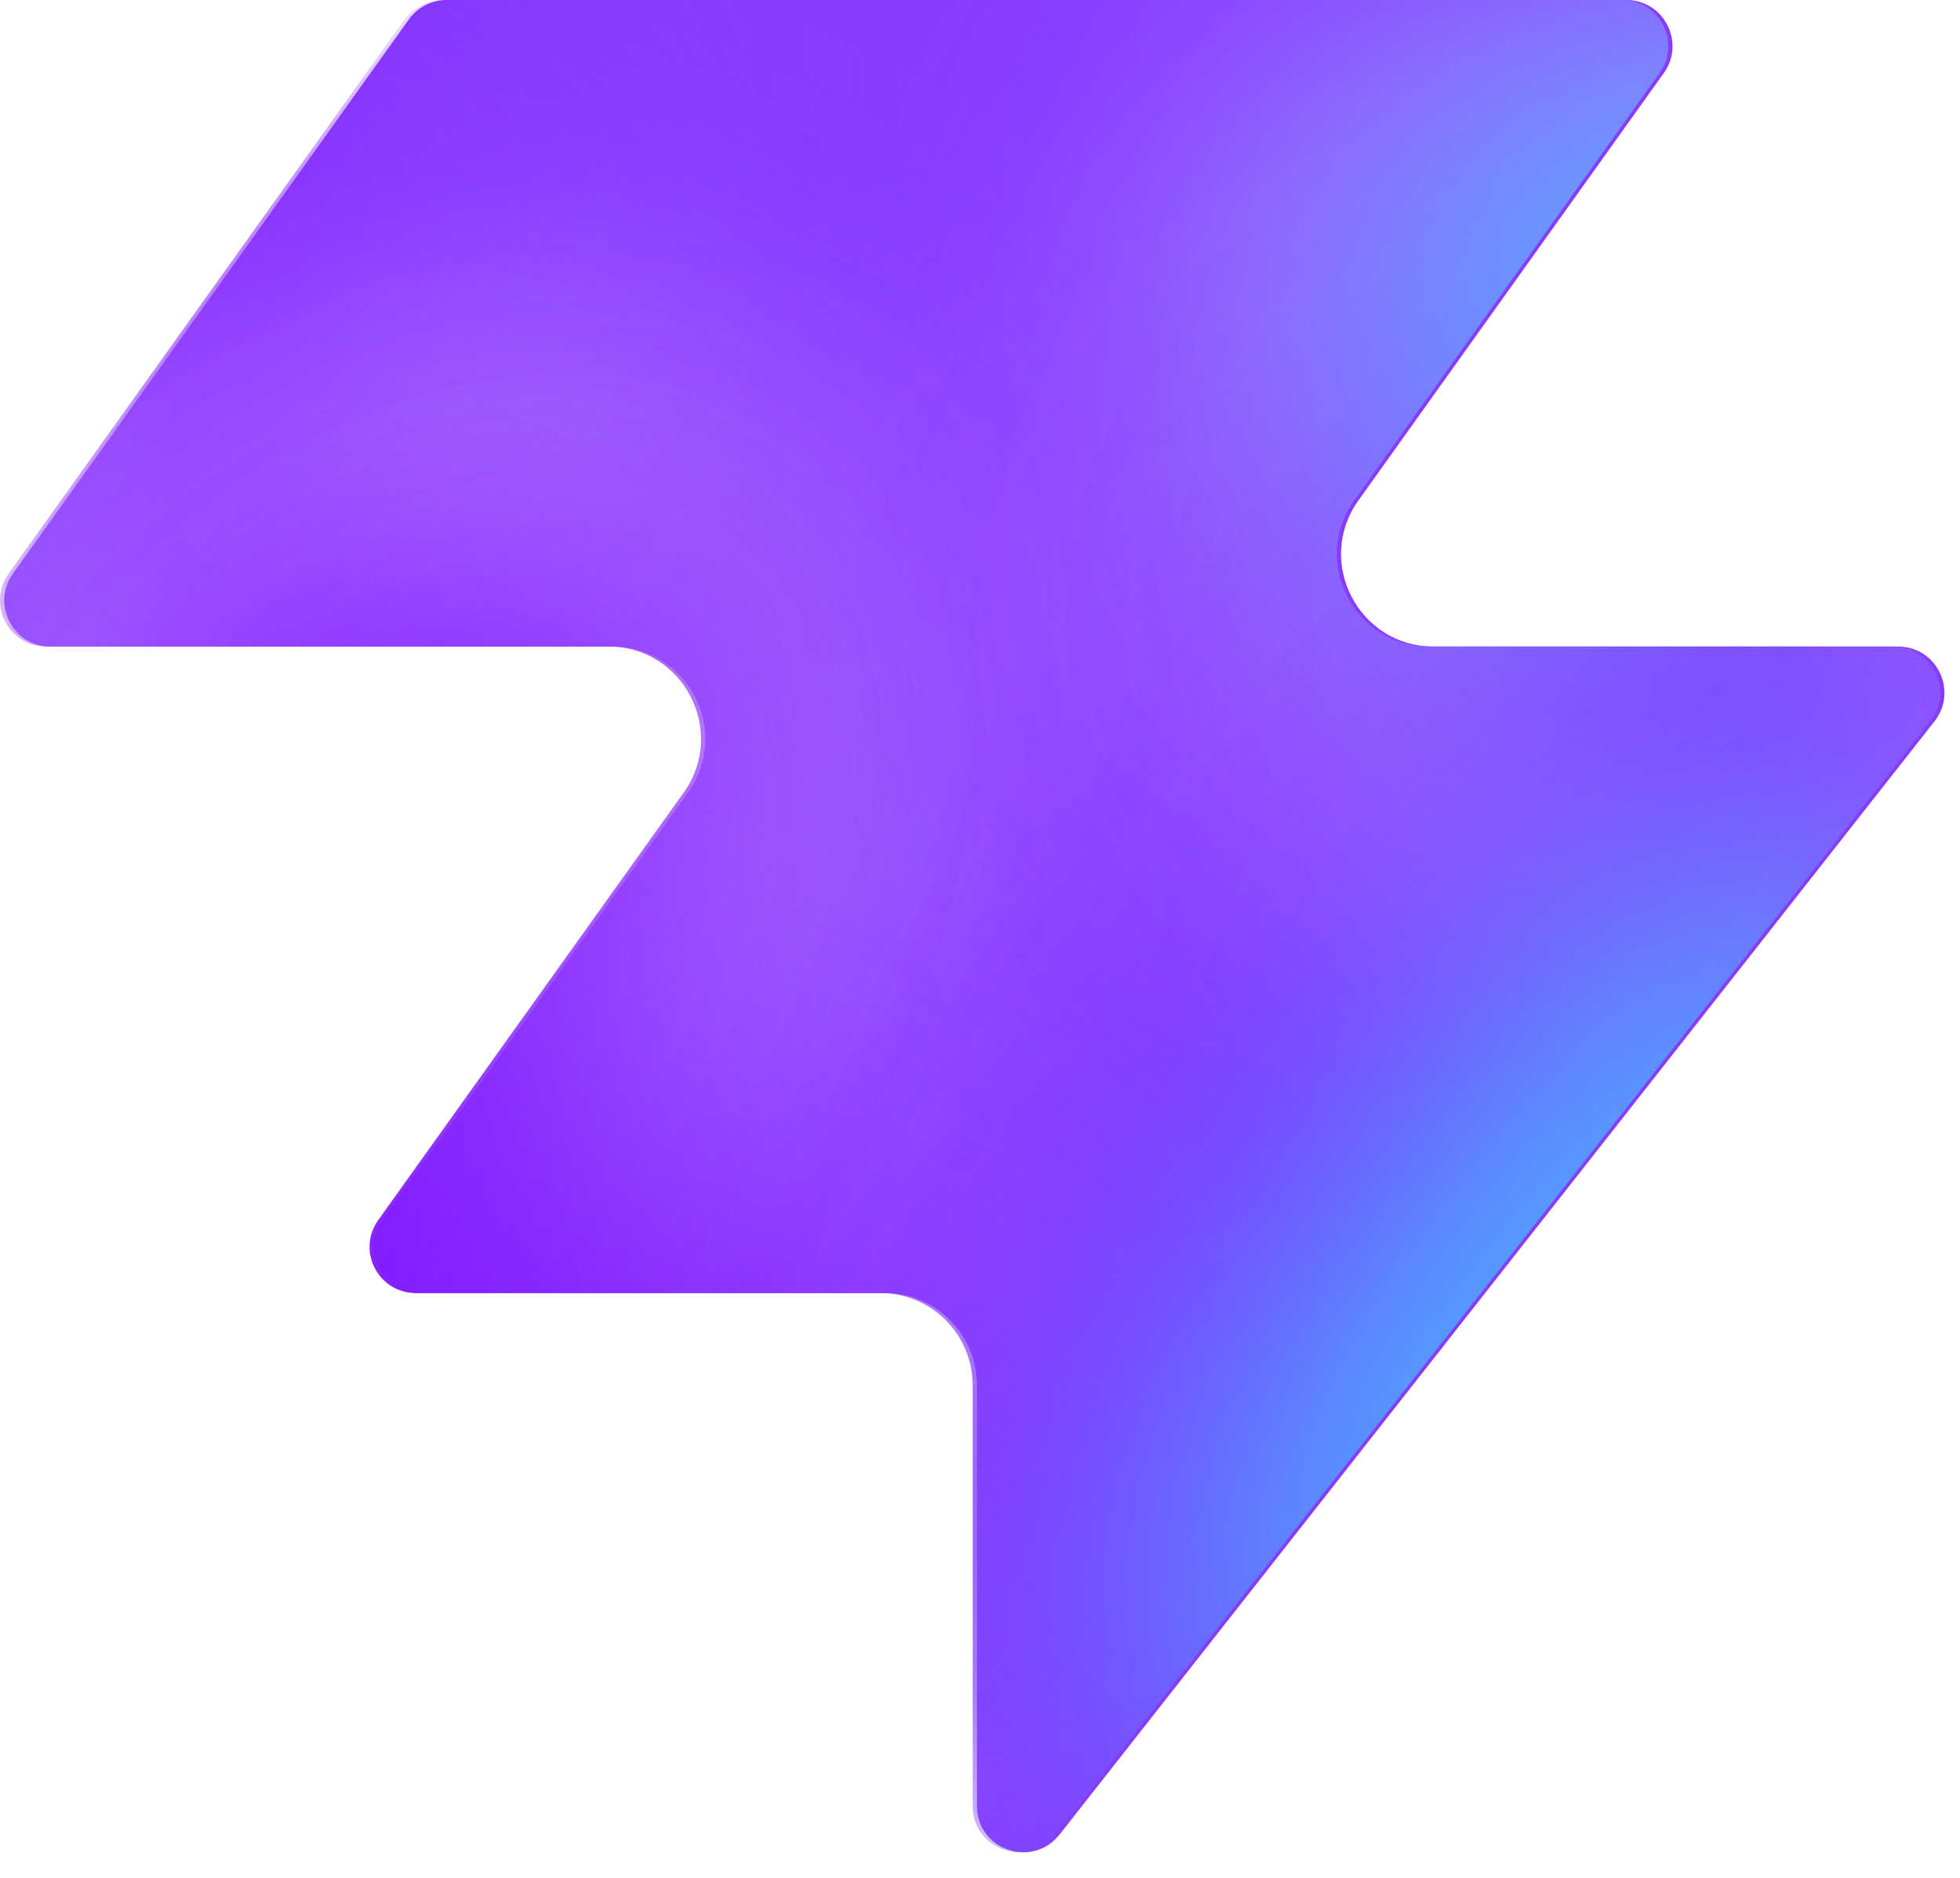
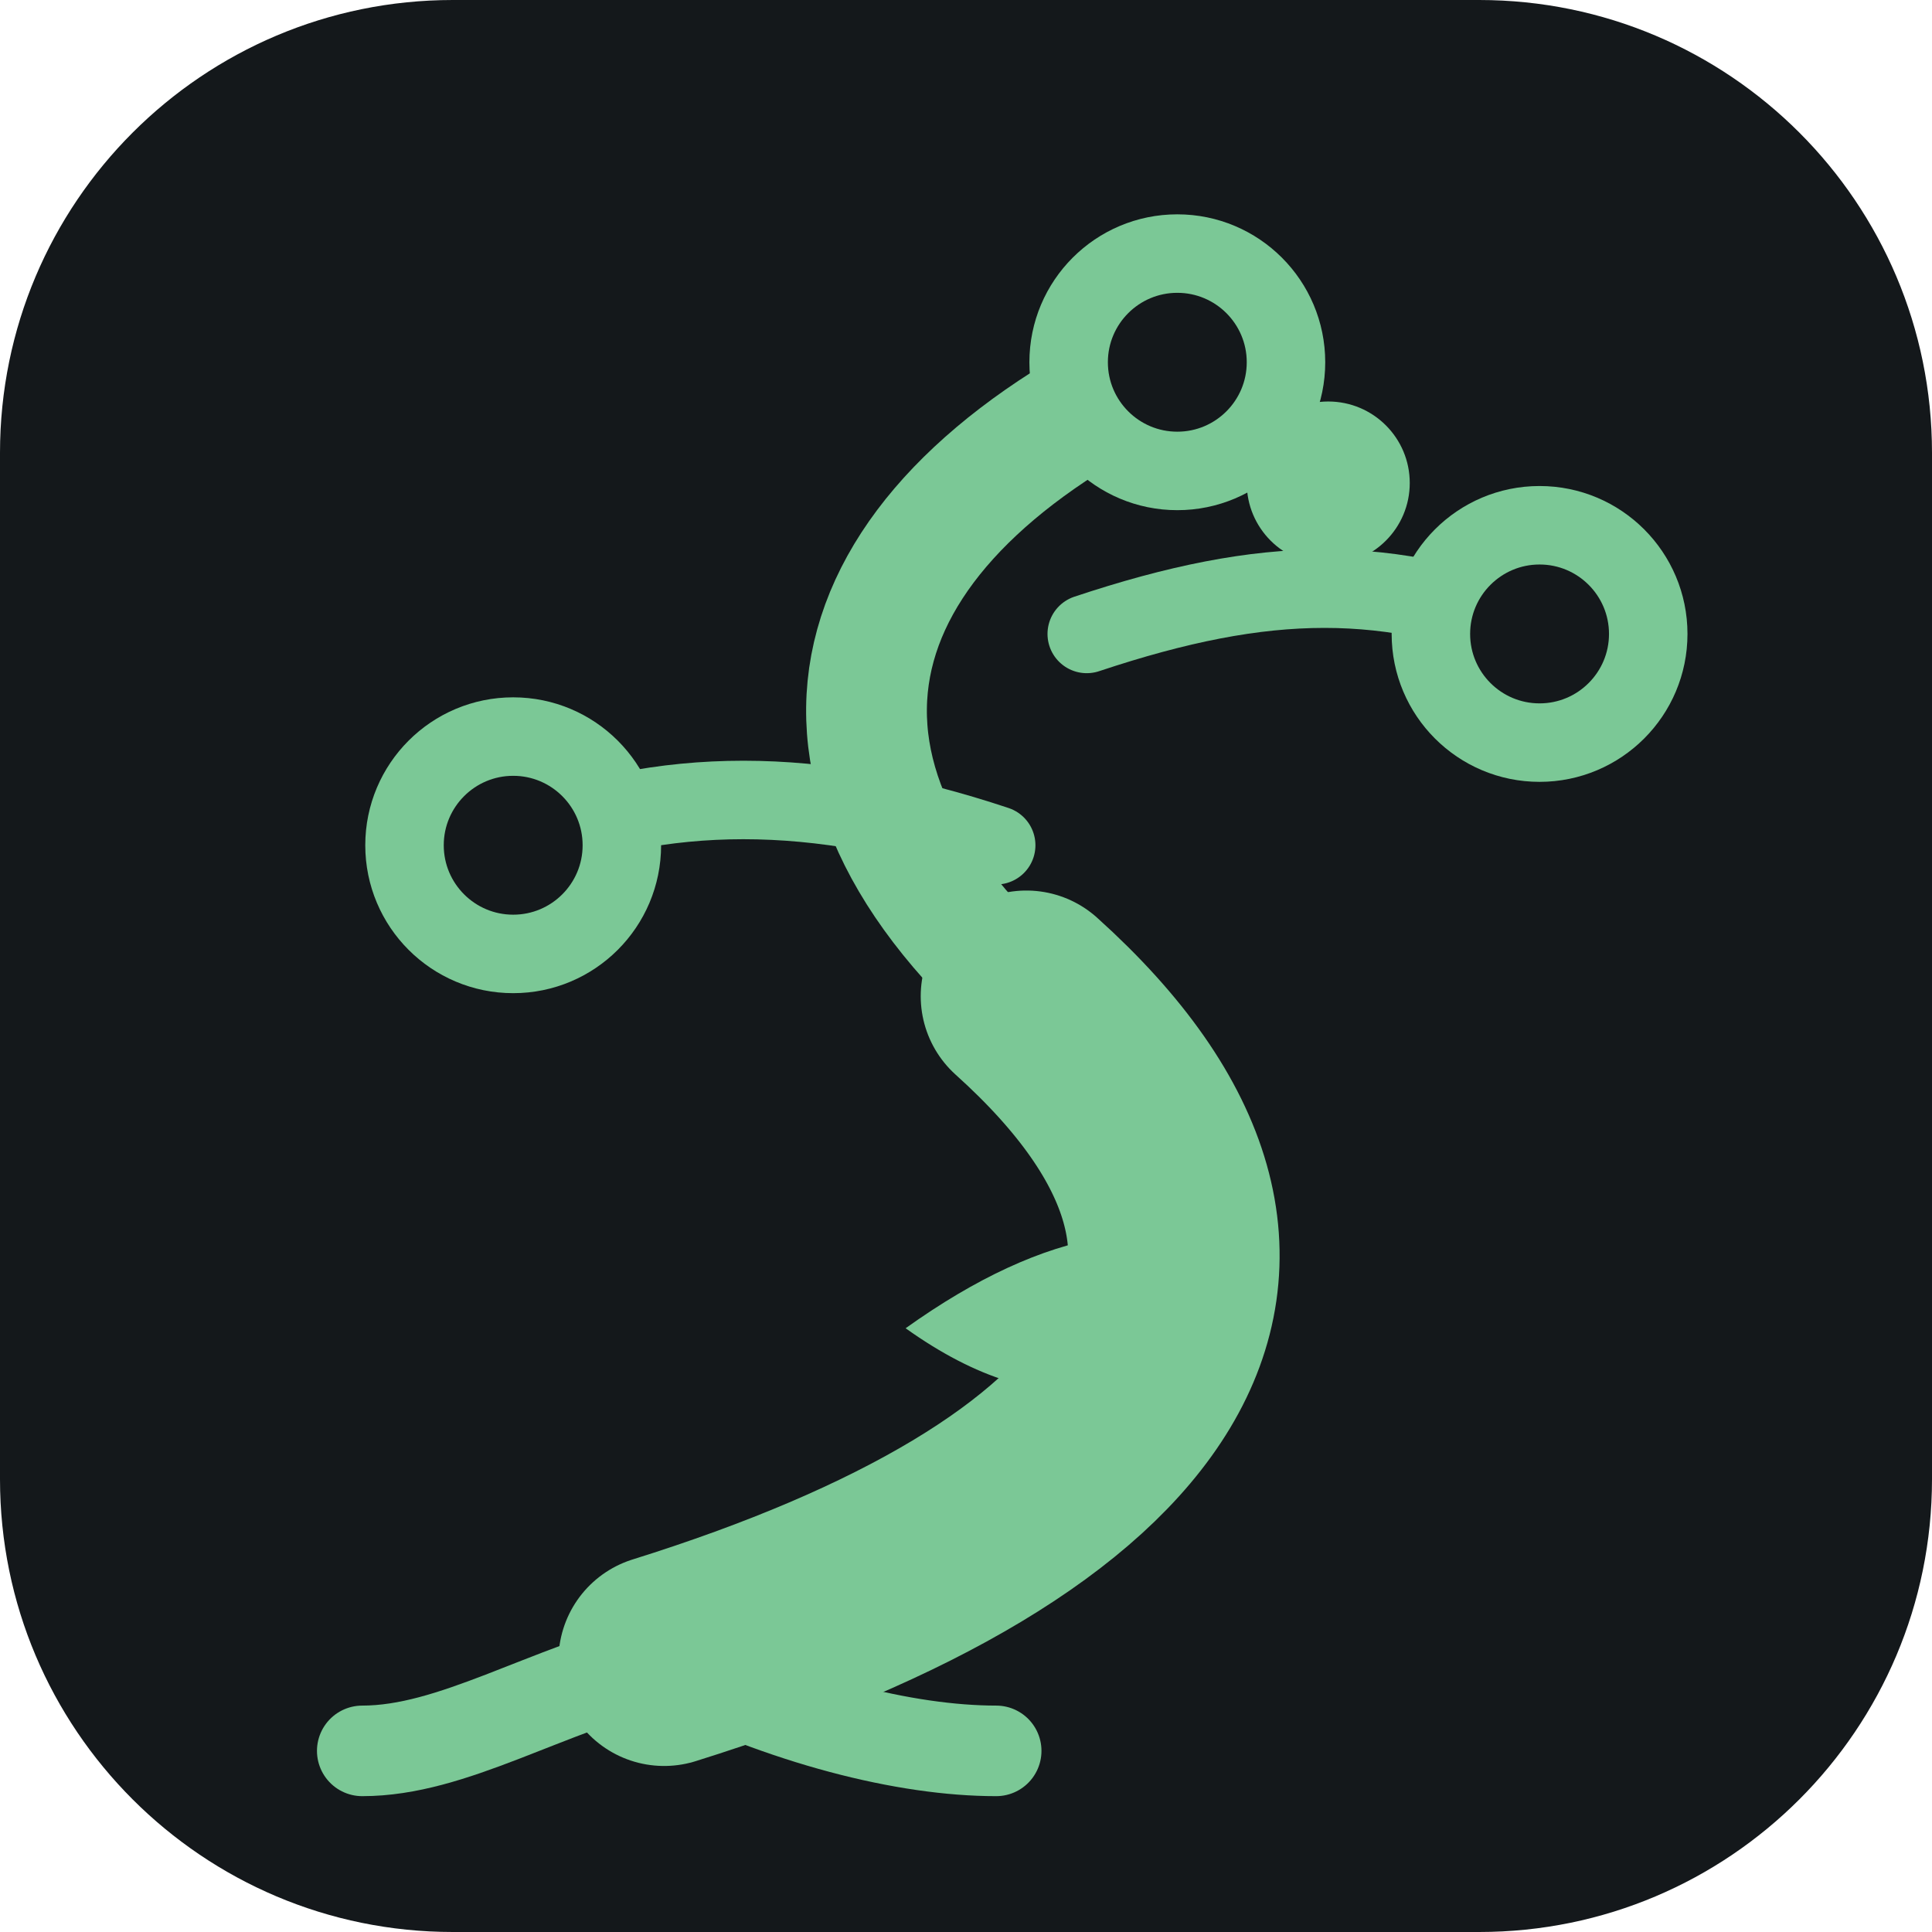
- <svg xmlns="http://www.w3.org/2000/svg" width="48" height="46" fill="none" viewBox="0 0 48 46">
-   <path fill="#863bff" d="M25.946 44.938c-.664.845-2.021.375-2.021-.698V33.937a2.26 2.26 0 0 0-2.262-2.262H10.287c-.92 0-1.456-1.04-.92-1.788l7.48-10.471c1.07-1.497 0-3.578-1.842-3.578H1.237c-.92 0-1.456-1.04-.92-1.788L10.013.474c.214-.297.556-.474.92-.474h28.894c.92 0 1.456 1.04.92 1.788l-7.48 10.471c-1.07 1.498 0 3.579 1.842 3.579h11.377c.943 0 1.473 1.088.89 1.83L25.947 44.94z" style="fill:#863bff;fill:color(display-p3 .525 .23 1);fill-opacity:1" />
-   <mask id="a" width="48" height="46" x="0" y="0" maskUnits="userSpaceOnUse" style="mask-type:alpha">
-     <path fill="#000" d="M25.842 44.938c-.664.844-2.021.375-2.021-.698V33.937a2.26 2.26 0 0 0-2.262-2.262H10.183c-.92 0-1.456-1.04-.92-1.788l7.48-10.471c1.07-1.498 0-3.579-1.842-3.579H1.133c-.92 0-1.456-1.04-.92-1.787L9.91.473c.214-.297.556-.474.92-.474h28.894c.92 0 1.456 1.04.92 1.788l-7.48 10.471c-1.07 1.498 0 3.578 1.842 3.578h11.377c.943 0 1.473 1.088.89 1.832L25.843 44.94z" style="fill:#000;fill-opacity:1" />
-   </mask>
-   <g mask="url(#a)">
-     <g filter="url(#b)">
-       <ellipse cx="5.508" cy="14.704" fill="#ede6ff" rx="5.508" ry="14.704" style="fill:#ede6ff;fill:color(display-p3 .927 .903 1);fill-opacity:1" transform="matrix(.00324 1 1 -.00324 -4.47 31.516)" />
-     </g>
-     <g filter="url(#c)">
-       <ellipse cx="10.399" cy="29.851" fill="#ede6ff" rx="10.399" ry="29.851" style="fill:#ede6ff;fill:color(display-p3 .927 .903 1);fill-opacity:1" transform="matrix(.00324 1 1 -.00324 -39.328 7.883)" />
-     </g>
-     <g filter="url(#d)">
-       <ellipse cx="5.508" cy="30.487" fill="#7e14ff" rx="5.508" ry="30.487" style="fill:#7e14ff;fill:color(display-p3 .492 .077 1);fill-opacity:1" transform="rotate(89.814 -25.913 -14.639)scale(1 -1)" />
-     </g>
-     <g filter="url(#e)">
-       <ellipse cx="5.508" cy="30.599" fill="#7e14ff" rx="5.508" ry="30.599" style="fill:#7e14ff;fill:color(display-p3 .492 .077 1);fill-opacity:1" transform="rotate(89.814 -32.644 -3.334)scale(1 -1)" />
-     </g>
-     <g filter="url(#f)">
-       <ellipse cx="5.508" cy="30.599" fill="#7e14ff" rx="5.508" ry="30.599" style="fill:#7e14ff;fill:color(display-p3 .492 .077 1);fill-opacity:1" transform="matrix(.00324 1 1 -.00324 -34.34 30.47)" />
-     </g>
-     <g filter="url(#g)">
-       <ellipse cx="14.072" cy="22.078" fill="#ede6ff" rx="14.072" ry="22.078" style="fill:#ede6ff;fill:color(display-p3 .927 .903 1);fill-opacity:1" transform="rotate(93.35 24.506 48.493)scale(-1 1)" />
-     </g>
-     <g filter="url(#h)">
-       <ellipse cx="3.47" cy="21.501" fill="#7e14ff" rx="3.47" ry="21.501" style="fill:#7e14ff;fill:color(display-p3 .492 .077 1);fill-opacity:1" transform="rotate(89.009 28.708 47.59)scale(-1 1)" />
-     </g>
-     <g filter="url(#i)">
-       <ellipse cx="3.47" cy="21.501" fill="#7e14ff" rx="3.47" ry="21.501" style="fill:#7e14ff;fill:color(display-p3 .492 .077 1);fill-opacity:1" transform="rotate(89.009 28.708 47.59)scale(-1 1)" />
-     </g>
-     <g filter="url(#j)">
-       <ellipse cx=".387" cy="8.972" fill="#7e14ff" rx="4.407" ry="29.108" style="fill:#7e14ff;fill:color(display-p3 .492 .077 1);fill-opacity:1" transform="rotate(39.51 .387 8.972)" />
-     </g>
-     <g filter="url(#k)">
-       <ellipse cx="47.523" cy="-6.092" fill="#7e14ff" rx="4.407" ry="29.108" style="fill:#7e14ff;fill:color(display-p3 .492 .077 1);fill-opacity:1" transform="rotate(37.892 47.523 -6.092)" />
-     </g>
-     <g filter="url(#l)">
-       <ellipse cx="41.412" cy="6.333" fill="#47bfff" rx="5.971" ry="9.665" style="fill:#47bfff;fill:color(display-p3 .28 .748 1);fill-opacity:1" transform="rotate(37.892 41.412 6.333)" />
-     </g>
-     <g filter="url(#m)">
-       <ellipse cx="-1.879" cy="38.332" fill="#7e14ff" rx="4.407" ry="29.108" style="fill:#7e14ff;fill:color(display-p3 .492 .077 1);fill-opacity:1" transform="rotate(37.892 -1.88 38.332)" />
-     </g>
-     <g filter="url(#n)">
-       <ellipse cx="-1.879" cy="38.332" fill="#7e14ff" rx="4.407" ry="29.108" style="fill:#7e14ff;fill:color(display-p3 .492 .077 1);fill-opacity:1" transform="rotate(37.892 -1.88 38.332)" />
-     </g>
-     <g filter="url(#o)">
-       <ellipse cx="35.651" cy="29.907" fill="#7e14ff" rx="4.407" ry="29.108" style="fill:#7e14ff;fill:color(display-p3 .492 .077 1);fill-opacity:1" transform="rotate(37.892 35.651 29.907)" />
-     </g>
-     <g filter="url(#p)">
-       <ellipse cx="38.418" cy="32.4" fill="#47bfff" rx="5.971" ry="15.297" style="fill:#47bfff;fill:color(display-p3 .28 .748 1);fill-opacity:1" transform="rotate(37.892 38.418 32.4)" />
-     </g>
+ <svg xmlns="http://www.w3.org/2000/svg" viewBox="0 0 64 64">
+   <rect width="64" height="64" rx="15" fill="#14181B" />
+   <g fill="none" stroke="#7BC896" stroke-linecap="round">
+     <path d="M22 55 C38 50 44 42 34 33" stroke-width="7" />
+     <path d="M34 33 C25 25 28 17 39 12" stroke-width="4" />
+     <path d="M22 55 C18 56 15 58 12 58" stroke-width="3" />
+     <path d="M22 55 C26 57 30 58 33 58" stroke-width="3" />
+     <path d="M36 21 C42 19 46 19 51 21" stroke-width="2.6" />
+     <path d="M33 28 C27 26 22 26 17 28" stroke-width="2.6" />
  </g>
-   <defs>
-     <filter id="b" width="60.045" height="41.654" x="-19.77" y="16.149" color-interpolation-filters="sRGB" filterUnits="userSpaceOnUse">
-       <feFlood flood-opacity="0" result="BackgroundImageFix" />
-       <feBlend in="SourceGraphic" in2="BackgroundImageFix" result="shape" />
-       <feGaussianBlur result="effect1_foregroundBlur_2002_17158" stdDeviation="7.659" />
-     </filter>
-     <filter id="c" width="90.34" height="51.437" x="-54.613" y="-7.533" color-interpolation-filters="sRGB" filterUnits="userSpaceOnUse">
-       <feFlood flood-opacity="0" result="BackgroundImageFix" />
-       <feBlend in="SourceGraphic" in2="BackgroundImageFix" result="shape" />
-       <feGaussianBlur result="effect1_foregroundBlur_2002_17158" stdDeviation="7.659" />
-     </filter>
-     <filter id="d" width="79.355" height="29.4" x="-49.64" y="2.03" color-interpolation-filters="sRGB" filterUnits="userSpaceOnUse">
-       <feFlood flood-opacity="0" result="BackgroundImageFix" />
-       <feBlend in="SourceGraphic" in2="BackgroundImageFix" result="shape" />
-       <feGaussianBlur result="effect1_foregroundBlur_2002_17158" stdDeviation="4.596" />
-     </filter>
-     <filter id="e" width="79.579" height="29.4" x="-45.045" y="20.029" color-interpolation-filters="sRGB" filterUnits="userSpaceOnUse">
-       <feFlood flood-opacity="0" result="BackgroundImageFix" />
-       <feBlend in="SourceGraphic" in2="BackgroundImageFix" result="shape" />
-       <feGaussianBlur result="effect1_foregroundBlur_2002_17158" stdDeviation="4.596" />
-     </filter>
-     <filter id="f" width="79.579" height="29.4" x="-43.513" y="21.178" color-interpolation-filters="sRGB" filterUnits="userSpaceOnUse">
-       <feFlood flood-opacity="0" result="BackgroundImageFix" />
-       <feBlend in="SourceGraphic" in2="BackgroundImageFix" result="shape" />
-       <feGaussianBlur result="effect1_foregroundBlur_2002_17158" stdDeviation="4.596" />
-     </filter>
-     <filter id="g" width="74.749" height="58.852" x="15.756" y="-17.901" color-interpolation-filters="sRGB" filterUnits="userSpaceOnUse">
-       <feFlood flood-opacity="0" result="BackgroundImageFix" />
-       <feBlend in="SourceGraphic" in2="BackgroundImageFix" result="shape" />
-       <feGaussianBlur result="effect1_foregroundBlur_2002_17158" stdDeviation="7.659" />
-     </filter>
-     <filter id="h" width="61.377" height="25.362" x="23.548" y="2.284" color-interpolation-filters="sRGB" filterUnits="userSpaceOnUse">
-       <feFlood flood-opacity="0" result="BackgroundImageFix" />
-       <feBlend in="SourceGraphic" in2="BackgroundImageFix" result="shape" />
-       <feGaussianBlur result="effect1_foregroundBlur_2002_17158" stdDeviation="4.596" />
-     </filter>
-     <filter id="i" width="61.377" height="25.362" x="23.548" y="2.284" color-interpolation-filters="sRGB" filterUnits="userSpaceOnUse">
-       <feFlood flood-opacity="0" result="BackgroundImageFix" />
-       <feBlend in="SourceGraphic" in2="BackgroundImageFix" result="shape" />
-       <feGaussianBlur result="effect1_foregroundBlur_2002_17158" stdDeviation="4.596" />
-     </filter>
-     <filter id="j" width="56.045" height="63.649" x="-27.636" y="-22.853" color-interpolation-filters="sRGB" filterUnits="userSpaceOnUse">
-       <feFlood flood-opacity="0" result="BackgroundImageFix" />
-       <feBlend in="SourceGraphic" in2="BackgroundImageFix" result="shape" />
-       <feGaussianBlur result="effect1_foregroundBlur_2002_17158" stdDeviation="4.596" />
-     </filter>
-     <filter id="k" width="54.814" height="64.646" x="20.116" y="-38.415" color-interpolation-filters="sRGB" filterUnits="userSpaceOnUse">
-       <feFlood flood-opacity="0" result="BackgroundImageFix" />
-       <feBlend in="SourceGraphic" in2="BackgroundImageFix" result="shape" />
-       <feGaussianBlur result="effect1_foregroundBlur_2002_17158" stdDeviation="4.596" />
-     </filter>
-     <filter id="l" width="33.541" height="35.313" x="24.641" y="-11.323" color-interpolation-filters="sRGB" filterUnits="userSpaceOnUse">
-       <feFlood flood-opacity="0" result="BackgroundImageFix" />
-       <feBlend in="SourceGraphic" in2="BackgroundImageFix" result="shape" />
-       <feGaussianBlur result="effect1_foregroundBlur_2002_17158" stdDeviation="4.596" />
-     </filter>
-     <filter id="m" width="54.814" height="64.646" x="-29.286" y="6.009" color-interpolation-filters="sRGB" filterUnits="userSpaceOnUse">
-       <feFlood flood-opacity="0" result="BackgroundImageFix" />
-       <feBlend in="SourceGraphic" in2="BackgroundImageFix" result="shape" />
-       <feGaussianBlur result="effect1_foregroundBlur_2002_17158" stdDeviation="4.596" />
-     </filter>
-     <filter id="n" width="54.814" height="64.646" x="-29.286" y="6.009" color-interpolation-filters="sRGB" filterUnits="userSpaceOnUse">
-       <feFlood flood-opacity="0" result="BackgroundImageFix" />
-       <feBlend in="SourceGraphic" in2="BackgroundImageFix" result="shape" />
-       <feGaussianBlur result="effect1_foregroundBlur_2002_17158" stdDeviation="4.596" />
-     </filter>
-     <filter id="o" width="54.814" height="64.646" x="8.244" y="-2.416" color-interpolation-filters="sRGB" filterUnits="userSpaceOnUse">
-       <feFlood flood-opacity="0" result="BackgroundImageFix" />
-       <feBlend in="SourceGraphic" in2="BackgroundImageFix" result="shape" />
-       <feGaussianBlur result="effect1_foregroundBlur_2002_17158" stdDeviation="4.596" />
-     </filter>
-     <filter id="p" width="39.409" height="43.623" x="18.713" y="10.588" color-interpolation-filters="sRGB" filterUnits="userSpaceOnUse">
-       <feFlood flood-opacity="0" result="BackgroundImageFix" />
-       <feBlend in="SourceGraphic" in2="BackgroundImageFix" result="shape" />
-       <feGaussianBlur result="effect1_foregroundBlur_2002_17158" stdDeviation="4.596" />
-     </filter>
-   </defs>
+   <g fill="#14181B" stroke="#7BC896" stroke-width="2.6">
+     <circle cx="51" cy="21" r="3.6" />
+     <circle cx="17" cy="28" r="3.6" />
+     <circle cx="39" cy="12" r="3.6" />
+   </g>
+   <circle cx="44" cy="16" r="2.7" fill="#7BC896" />
+   <path d="M30 44 q7 -5 12 -2 q-5 7 -12 2 z" fill="#7BC896" />
</svg>
